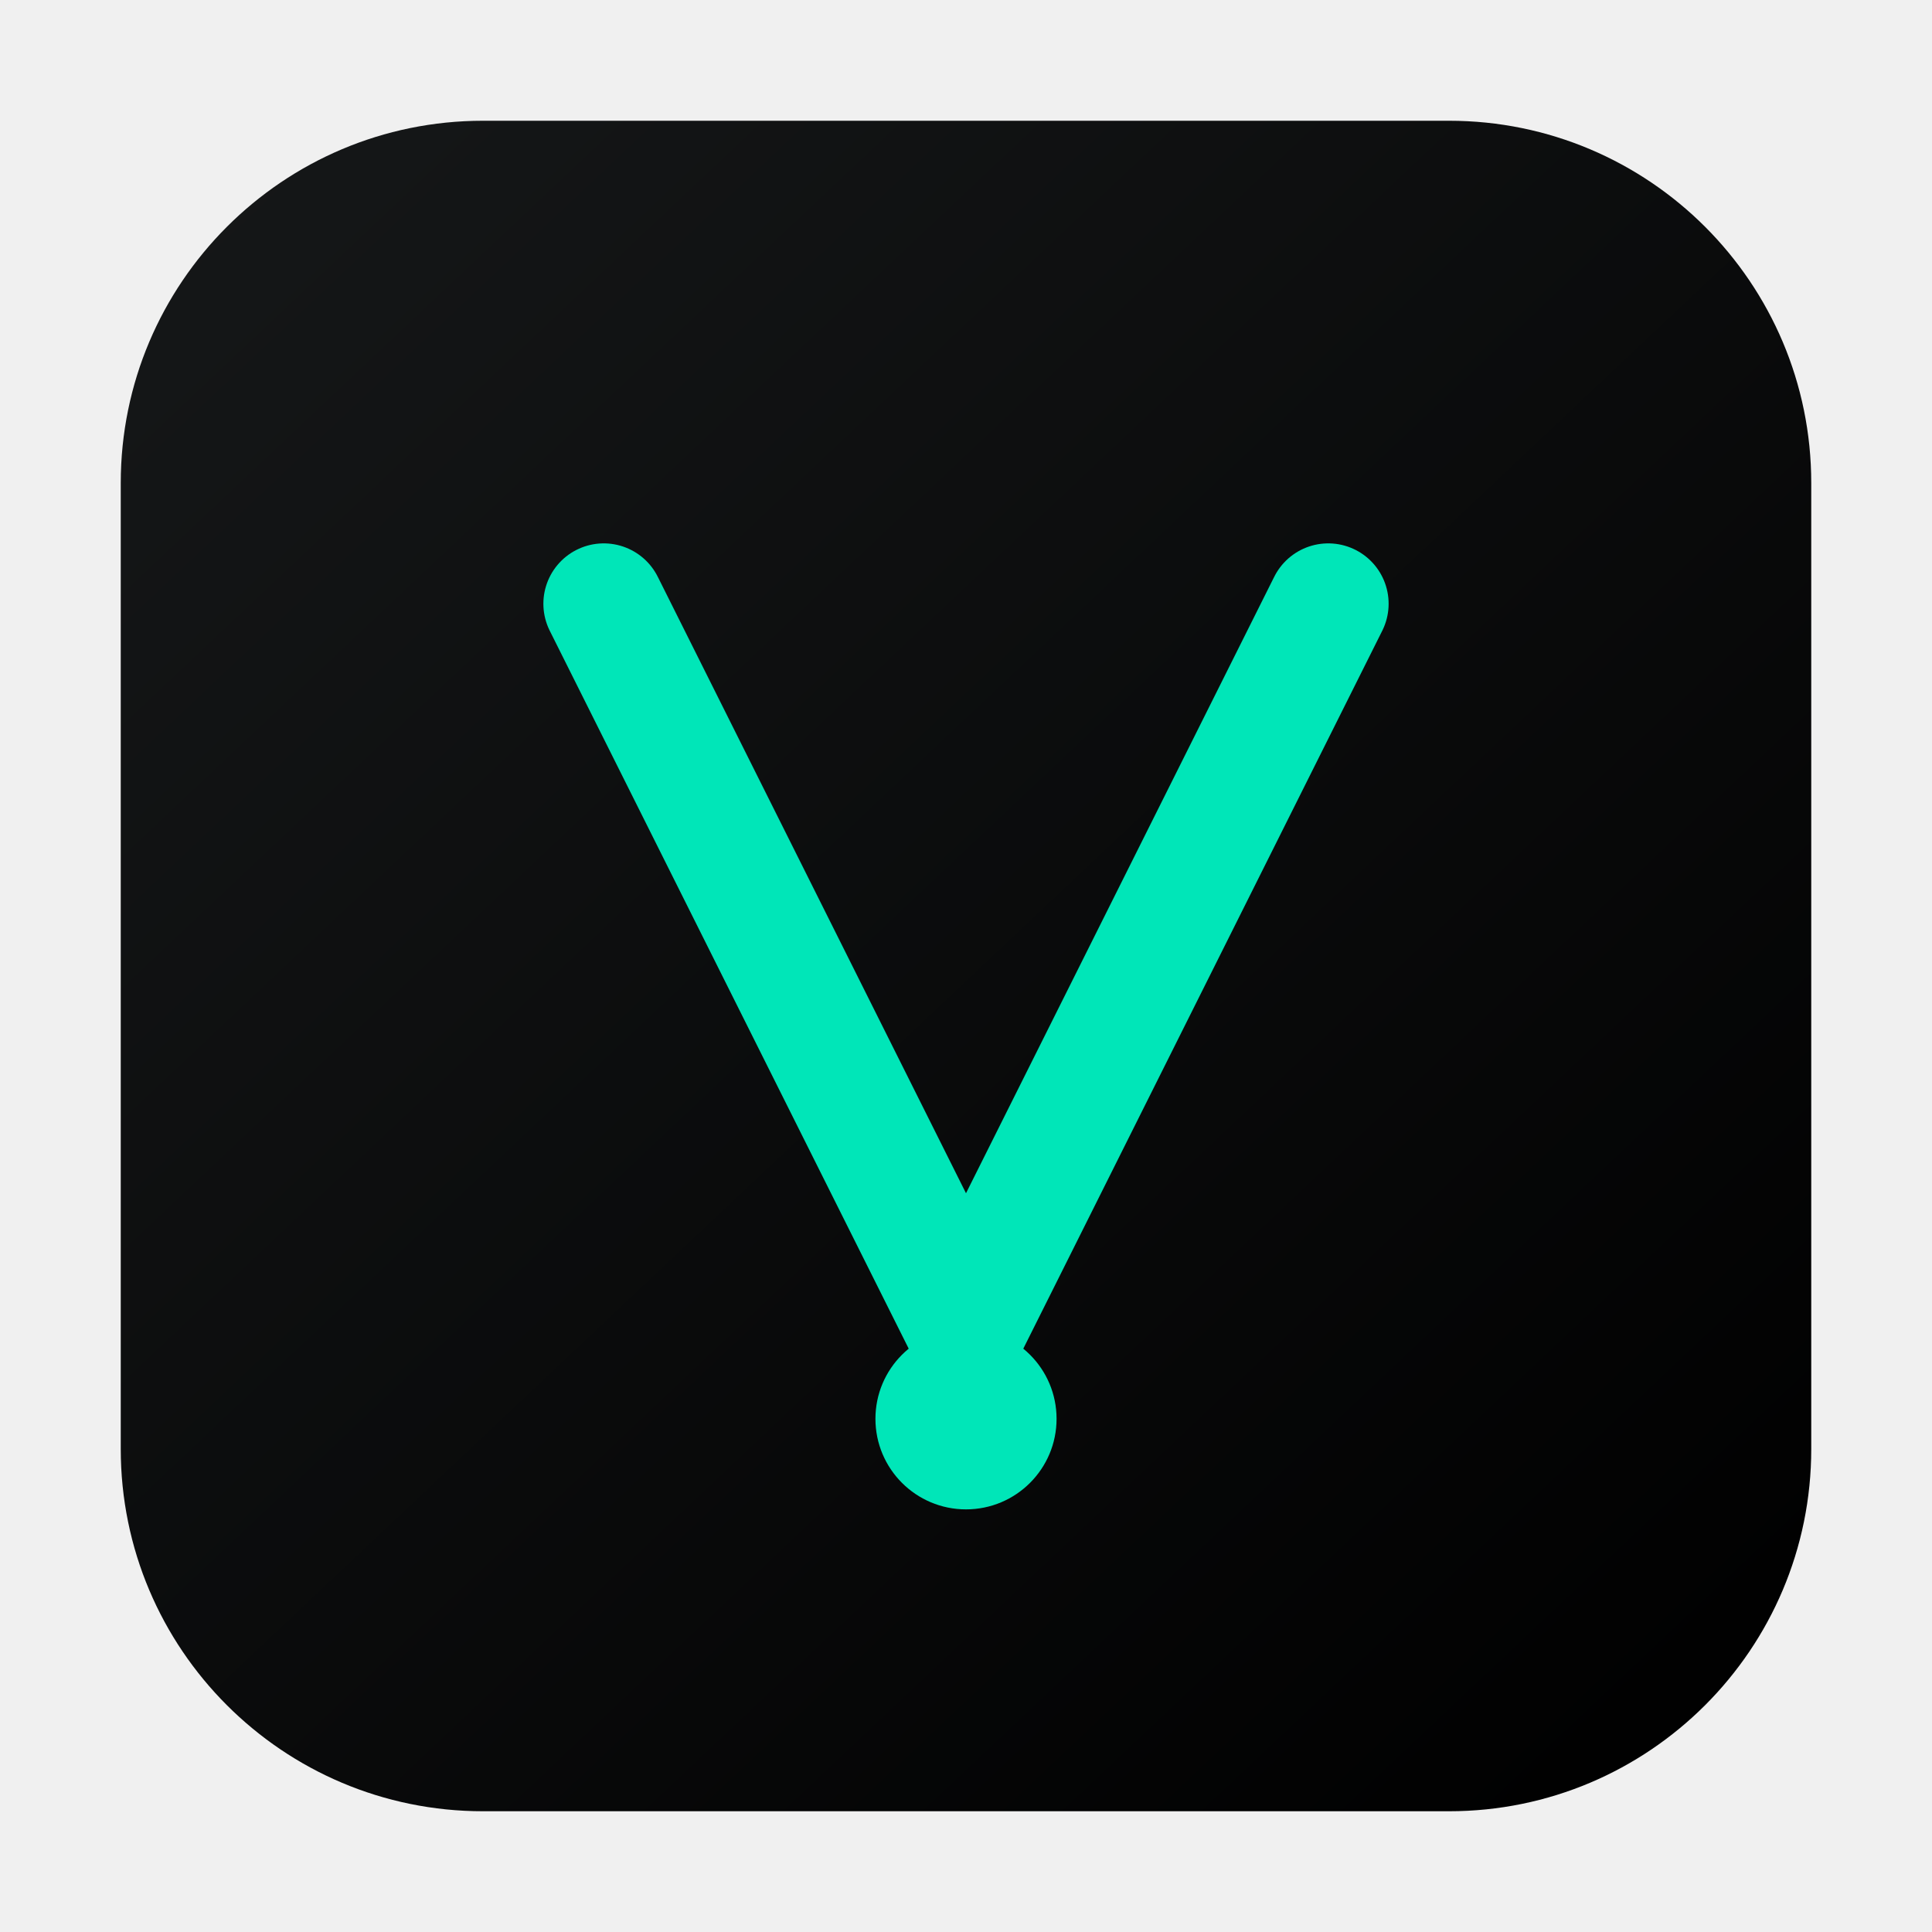
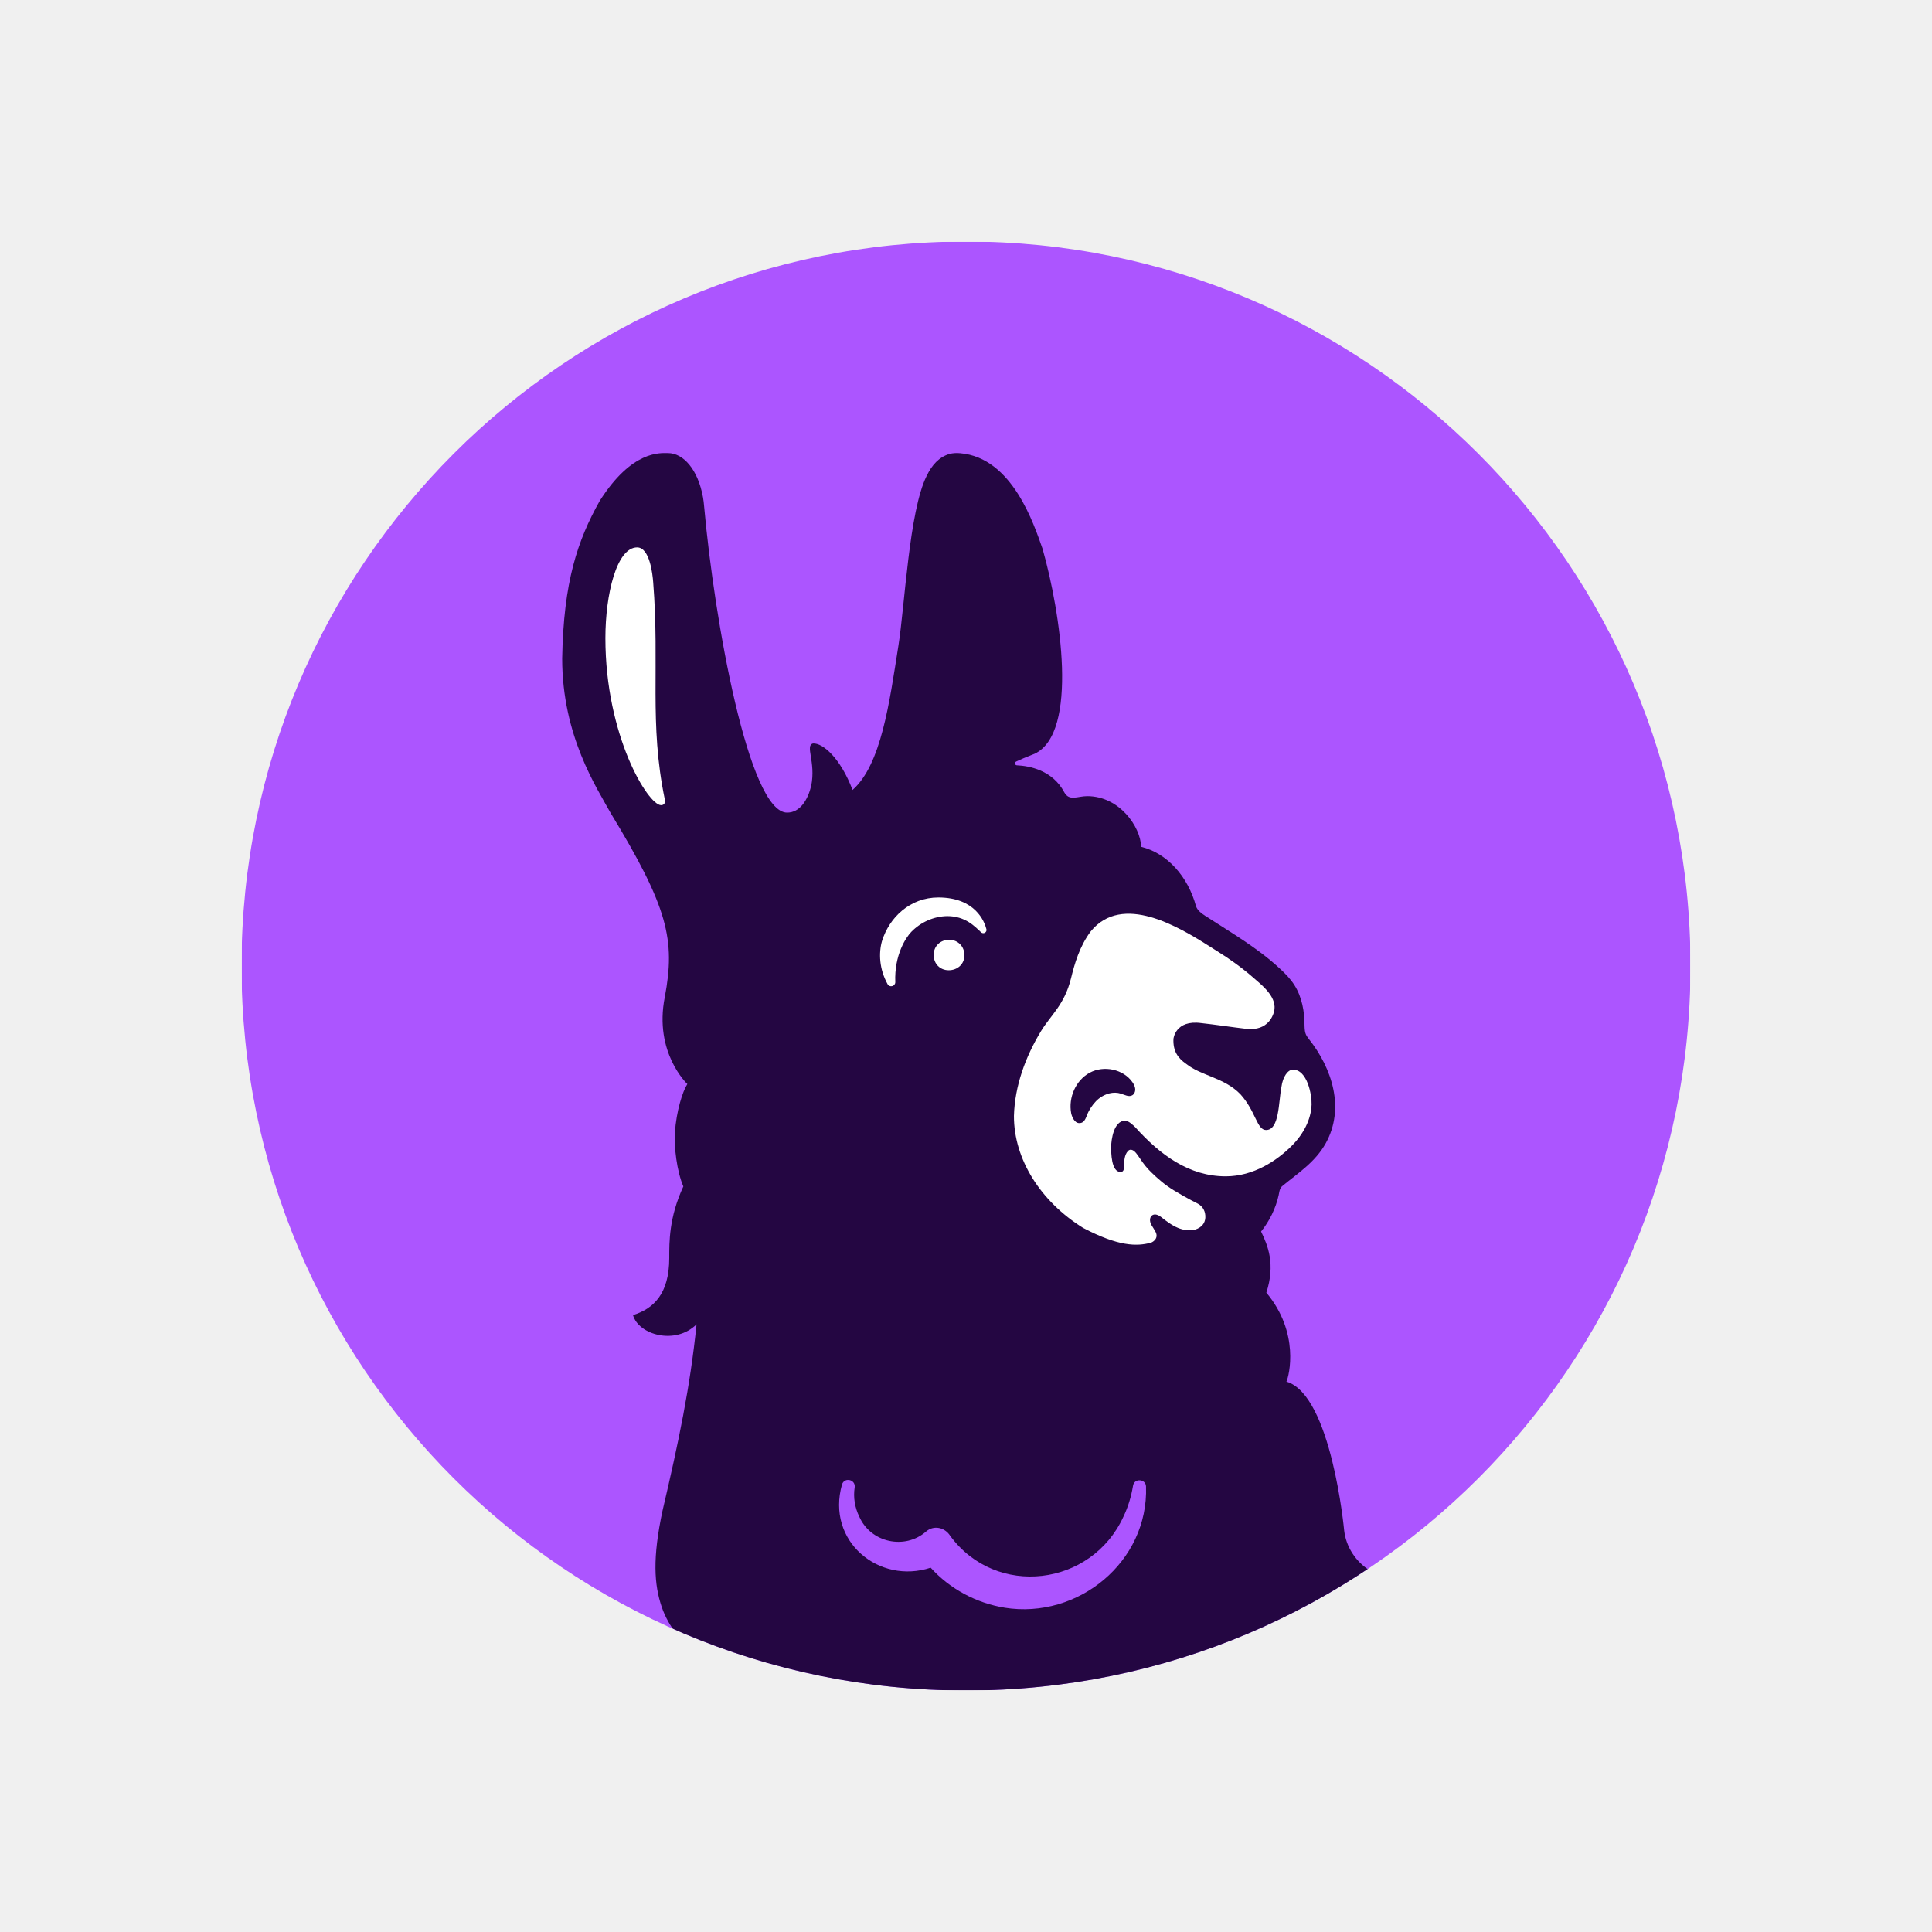
- <svg xmlns="http://www.w3.org/2000/svg" viewBox="0 0 128 128" role="img" aria-label="Vanta Connector">
+ <svg xmlns="http://www.w3.org/2000/svg" width="128" height="128" viewBox="0 0 128 128" fill="none">
+   <g clip-path="url(#clip0_107_2687)">
+     <mask id="mask0_107_2687" style="mask-type:luminance" maskUnits="userSpaceOnUse" x="16" y="16" width="96" height="96">
+       <path d="M112 16H16V112H112V16Z" fill="white" />
+     </mask>
+     <g mask="url(#mask0_107_2687)">
+       <path d="M64 112C90.51 112 112 90.51 112 64C112 37.49 90.51 16 64 16C37.49 16 16 37.49 16 64C16 90.51 37.49 112 64 112Z" fill="#AC55FF" />
+       <mask id="mask1_107_2687" style="mask-type:alpha" maskUnits="userSpaceOnUse" x="16" y="16" width="96" height="96">
+         <path d="M64 112C90.51 112 112 90.51 112 64C112 37.49 90.51 16 64 16C37.49 16 16 37.49 16 64C16 90.51 37.49 112 64 112Z" fill="#AC55FF" />
+       </mask>
+       <g mask="url(#mask1_107_2687)">
+         <path d="M66.569 115.46C83.555 115.46 92.338 110.196 94.989 104.917C95.142 104.612 94.85 104.268 94.527 104.375C91.537 105.364 89.305 103.527 89.055 101.406C89.055 101.406 88.219 92.413 85.229 91.536C85.406 91.171 86.127 88.297 83.899 85.642C84.508 83.764 84.005 82.527 83.549 81.592C84.104 80.911 84.531 80.032 84.716 79.177C84.761 78.974 84.76 78.795 84.925 78.604C85.975 77.731 87.135 77.01 87.84 75.733C89.111 73.424 88.259 70.787 86.719 68.841C86.563 68.626 86.44 68.522 86.429 67.971C86.433 67.027 86.262 66.056 85.755 65.26C85.497 64.855 85.158 64.504 84.802 64.18C83.322 62.8 81.552 61.781 79.852 60.68C79.618 60.53 79.346 60.331 79.244 60.058C78.709 58.066 77.325 56.525 75.604 56.105C75.567 54.77 74.16 52.747 72.032 52.747C71.382 52.747 70.845 53.1 70.51 52.492C69.731 51.016 68.18 50.741 67.371 50.704C67.234 50.697 67.196 50.515 67.32 50.456C67.579 50.332 67.972 50.16 68.555 49.935C71.478 48.536 70.268 40.564 69.072 36.358C68.512 34.787 67.092 30.321 63.614 30.026C63.375 30.006 63.13 30.012 62.899 30.078C62.229 30.271 61.733 30.808 61.384 31.551C60.234 33.863 59.946 40.105 59.523 42.775C58.923 46.581 58.379 50.664 56.484 52.337C55.676 50.207 54.508 49.22 53.869 49.257C53.313 49.388 54.066 50.469 53.745 52.064C53.522 52.982 53.014 53.838 52.149 53.838C49.614 53.838 47.331 41.157 46.649 33.54C46.631 33.34 46.612 33.142 46.575 32.945C46.241 31.104 45.273 30.017 44.249 30.017C43.731 30.017 41.868 29.828 39.735 33.182C38.268 35.798 37.337 38.533 37.246 43.627C37.248 48.759 39.537 52.191 40.465 53.879C44.254 60.112 44.76 62.264 44.043 66.064C43.314 69.748 45.538 71.819 45.538 71.819C45.223 72.306 44.809 73.611 44.713 75.044C44.651 75.956 44.838 77.592 45.273 78.605C44.317 80.666 44.34 82.304 44.34 83.337C44.34 85.73 43.296 86.704 41.938 87.13C42.304 88.435 44.739 89.135 46.148 87.74C45.732 91.839 44.964 95.532 43.891 100.102C43.224 103.231 43.337 104.984 43.842 106.469C44.069 107.138 44.426 107.754 44.862 108.31C50.057 114.938 59.806 115.46 66.569 115.46ZM66.56 106.514C64.688 106.209 62.937 105.276 61.659 103.863C58.253 104.991 54.712 102.124 55.788 98.34C55.96 97.845 56.699 98.027 56.625 98.543C56.519 99.209 56.642 99.891 56.928 100.478C57.689 102.218 59.957 102.686 61.347 101.474C61.862 101.02 62.605 101.193 62.955 101.755C65.999 105.888 72.317 105.112 74.435 100.473C74.746 99.826 74.949 99.139 75.067 98.428C75.15 97.923 75.906 97.971 75.927 98.481C76.098 103.473 71.425 107.294 66.559 106.515L66.56 106.514Z" fill="#240642" />
+         <path d="M85.661 70.864C85.336 70.864 84.986 71.319 84.896 72.026C84.703 73.023 84.769 74.867 83.88 74.867C83.265 74.867 83.21 73.631 82.177 72.492C81.105 71.387 79.568 71.275 78.583 70.48C78.034 70.099 77.708 69.631 77.744 68.828C77.744 68.828 77.861 67.548 79.588 67.782C80.409 67.868 81.74 68.068 82.564 68.162C84.036 68.329 84.395 67.234 84.438 66.862C84.532 65.99 83.607 65.268 83.021 64.759C82.282 64.115 81.475 63.536 80.639 63.017C80.487 62.923 80.333 62.825 80.179 62.727C78.082 61.389 74.355 59.151 72.264 61.706C71.515 62.71 71.19 63.866 70.955 64.824C70.521 66.578 69.611 67.254 68.964 68.323C67.936 70.021 67.23 71.948 67.176 73.932C67.167 76.796 68.937 79.601 71.762 81.354C74.106 82.584 75.309 82.584 76.248 82.333C76.42 82.275 76.797 82.012 76.538 81.578C76.491 81.486 76.361 81.283 76.281 81.151C76.014 80.659 76.38 80.208 76.923 80.629C77.28 80.909 77.644 81.189 78.064 81.36C78.418 81.503 78.821 81.56 79.186 81.463C79.186 81.463 79.186 81.463 79.187 81.463C79.615 81.323 79.831 81.042 79.856 80.684C79.881 80.256 79.687 79.925 79.366 79.749C78.879 79.511 77.799 78.917 77.343 78.581C76.829 78.221 76.279 77.682 76.088 77.479C75.466 76.818 75.287 76.171 74.9 76.171C74.835 76.175 74.772 76.212 74.728 76.261C74.485 76.521 74.483 76.948 74.472 77.192C74.463 77.373 74.492 77.647 74.24 77.647C73.615 77.647 73.616 76.343 73.617 75.99C73.617 75.505 73.795 74.248 74.543 74.248C74.774 74.248 75.088 74.558 75.212 74.68C76.861 76.511 78.777 77.935 81.205 77.935C83.064 77.935 84.617 76.884 85.594 75.9C86.359 75.132 86.862 74.171 86.896 73.177C86.917 72.547 86.615 70.865 85.661 70.865V70.864ZM75.009 72.568C74.783 72.693 74.514 72.538 74.268 72.458C73.774 72.295 73.213 72.459 72.805 72.783C72.526 73.006 72.312 73.298 72.138 73.612C71.949 73.956 71.914 74.409 71.507 74.409C71.173 74.409 71.005 73.946 70.968 73.755C70.772 72.717 71.272 71.563 72.203 71.066C73.134 70.568 74.425 70.832 75.027 71.698C75.12 71.832 75.2 71.984 75.211 72.148C75.222 72.311 75.153 72.489 75.01 72.568H75.009Z" fill="white" />
+         <path d="M62.76 60.695C61.871 60.708 61.009 61.09 60.38 61.735C60.026 62.098 59.239 63.271 59.316 65.08C59.303 65.346 58.953 65.441 58.812 65.215C58.245 64.198 58.212 63.138 58.432 62.355C58.921 60.774 60.301 59.46 62.167 59.46C64.615 59.46 65.228 61.061 65.351 61.557C65.409 61.763 65.155 61.915 64.999 61.769C64.594 61.391 63.968 60.695 62.758 60.695H62.76Z" fill="white" />
+         <path d="M62.96 64.276C62.375 64.328 61.914 63.95 61.862 63.366C61.81 62.792 62.197 62.319 62.782 62.267C63.366 62.215 63.841 62.612 63.892 63.186C63.944 63.771 63.544 64.224 62.961 64.276H62.96Z" fill="white" />
+         <path d="M43.799 53.345C42.937 53.345 40.109 48.756 40.109 42.277C40.109 39.37 40.856 36.266 42.212 36.266C43.047 36.266 43.236 38.045 43.275 38.572C43.714 44.137 42.997 47.917 44.044 52.958C44.113 53.253 43.935 53.346 43.799 53.346V53.345Z" fill="white" />
+       </g>
+     </g>
+   </g>
  <defs>
-     <linearGradient id="bg" x1="14" y1="12" x2="114" y2="118" gradientUnits="userSpaceOnUse">
-       <stop offset="0" stop-color="#151718" />
-       <stop offset="1" stop-color="#000000" />
-     </linearGradient>
+     <clipPath id="clip0_107_2687">
+       <rect width="96" height="96" fill="white" transform="translate(16 16)" />
+     </clipPath>
  </defs>
-   <rect x="8" y="8" width="112" height="112" rx="24" fill="url(#bg)" />
-   <path d="M40 40l24 48 24-48" fill="none" stroke="#00E6B8" stroke-width="8" stroke-linecap="round" stroke-linejoin="round" />
-   <circle cx="64" cy="94" r="6" fill="#00E6B8" />
</svg>
